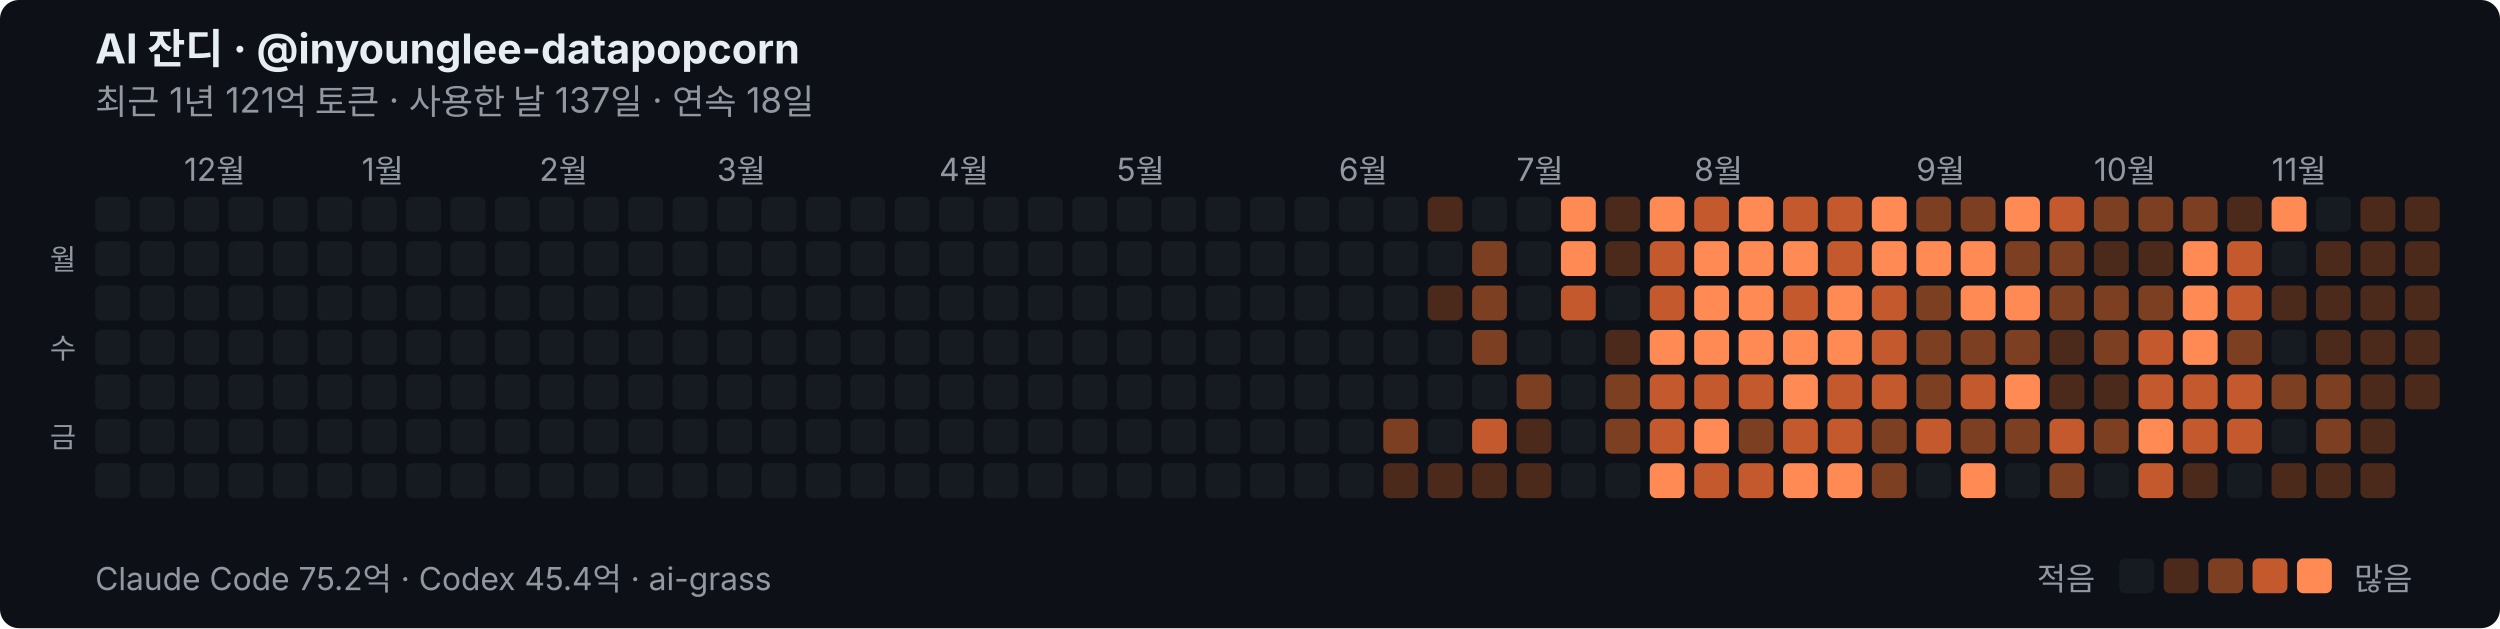
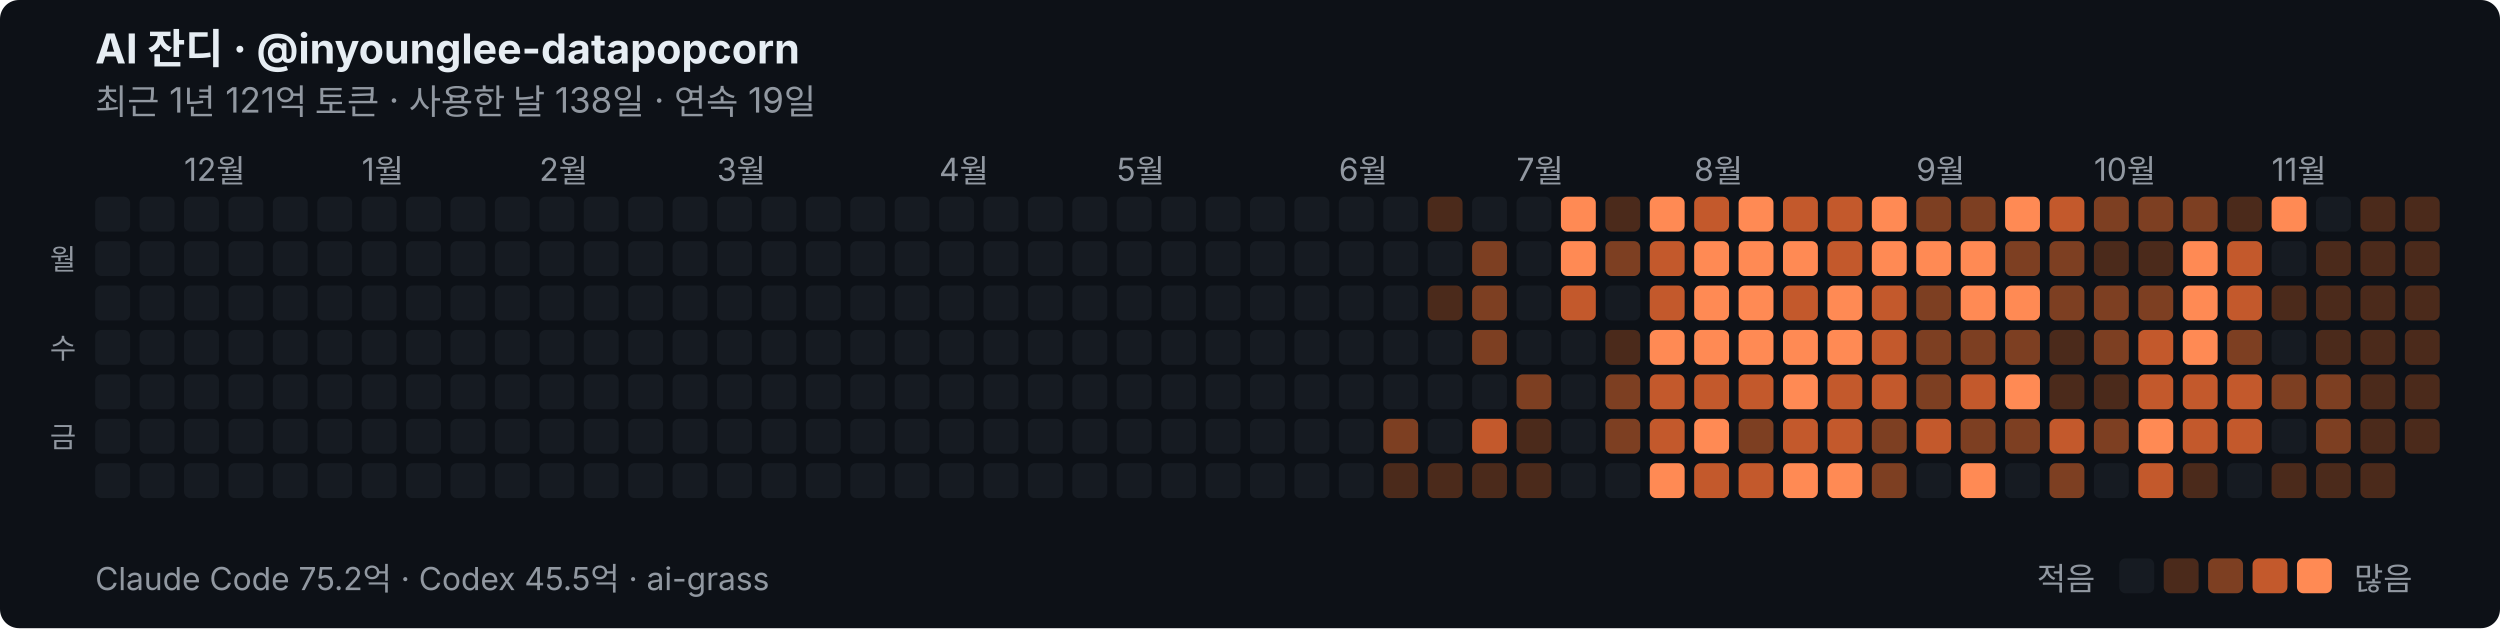
- <svg xmlns="http://www.w3.org/2000/svg" width="788" height="198" viewBox="0 0 788 198" role="img" aria-label="AI 잔디 · @inyounglee-datapopcorn 최근 1년 121억 토큰 · 사용한 날 137일 · 연속 18일">
+ <svg xmlns="http://www.w3.org/2000/svg" width="788" height="198" viewBox="0 0 788 198" role="img" aria-label="AI 잔디 · @inyounglee-datapopcorn 최근 1년 121억 토큰 · 사용한 날 138일 · 연속 19일">
  <rect width="788" height="198" rx="6" fill="#0d1117" />
  <g font-family="-apple-system,BlinkMacSystemFont,'Segoe UI','Apple SD Gothic Neo','Malgun Gothic',sans-serif">
    <text x="30" y="20" font-size="13" font-weight="700" fill="#e6edf3">AI 잔디 · @inyounglee-datapopcorn</text>
-     <text x="30" y="36" font-size="11" fill="#9198a1">최근 1년 121억 토큰 · 사용한 날 137일 · 연속 18일</text>
+     <text x="30" y="36" font-size="11" fill="#9198a1">최근 1년 121억 토큰 · 사용한 날 138일 · 연속 19일</text>
    <text x="58" y="57" font-size="10" fill="#9198a1">12월</text>
    <text x="114" y="57" font-size="10" fill="#9198a1">1월</text>
    <text x="170" y="57" font-size="10" fill="#9198a1">2월</text>
    <text x="226" y="57" font-size="10" fill="#9198a1">3월</text>
    <text x="296" y="57" font-size="10" fill="#9198a1">4월</text>
    <text x="352" y="57" font-size="10" fill="#9198a1">5월</text>
    <text x="422" y="57" font-size="10" fill="#9198a1">6월</text>
    <text x="478" y="57" font-size="10" fill="#9198a1">7월</text>
    <text x="534" y="57" font-size="10" fill="#9198a1">8월</text>
    <text x="604" y="57" font-size="10" fill="#9198a1">9월</text>
    <text x="660" y="57" font-size="10" fill="#9198a1">10월</text>
    <text x="716" y="57" font-size="10" fill="#9198a1">11월</text>
    <text x="24" y="85" font-size="9" text-anchor="end" fill="#9198a1">월</text>
    <text x="24" y="113" font-size="9" text-anchor="end" fill="#9198a1">수</text>
    <text x="24" y="141" font-size="9" text-anchor="end" fill="#9198a1">금</text>
    <rect x="30" y="62" width="11" height="11" rx="2" fill="#161b22" />
    <rect x="30" y="76" width="11" height="11" rx="2" fill="#161b22" />
    <rect x="30" y="90" width="11" height="11" rx="2" fill="#161b22" />
    <rect x="30" y="104" width="11" height="11" rx="2" fill="#161b22" />
    <rect x="30" y="118" width="11" height="11" rx="2" fill="#161b22" />
    <rect x="30" y="132" width="11" height="11" rx="2" fill="#161b22" />
    <rect x="30" y="146" width="11" height="11" rx="2" fill="#161b22" />
    <rect x="44" y="62" width="11" height="11" rx="2" fill="#161b22" />
    <rect x="44" y="76" width="11" height="11" rx="2" fill="#161b22" />
    <rect x="44" y="90" width="11" height="11" rx="2" fill="#161b22" />
    <rect x="44" y="104" width="11" height="11" rx="2" fill="#161b22" />
    <rect x="44" y="118" width="11" height="11" rx="2" fill="#161b22" />
    <rect x="44" y="132" width="11" height="11" rx="2" fill="#161b22" />
    <rect x="44" y="146" width="11" height="11" rx="2" fill="#161b22" />
    <rect x="58" y="62" width="11" height="11" rx="2" fill="#161b22" />
    <rect x="58" y="76" width="11" height="11" rx="2" fill="#161b22" />
    <rect x="58" y="90" width="11" height="11" rx="2" fill="#161b22" />
    <rect x="58" y="104" width="11" height="11" rx="2" fill="#161b22" />
    <rect x="58" y="118" width="11" height="11" rx="2" fill="#161b22" />
    <rect x="58" y="132" width="11" height="11" rx="2" fill="#161b22" />
    <rect x="58" y="146" width="11" height="11" rx="2" fill="#161b22" />
    <rect x="72" y="62" width="11" height="11" rx="2" fill="#161b22" />
    <rect x="72" y="76" width="11" height="11" rx="2" fill="#161b22" />
    <rect x="72" y="90" width="11" height="11" rx="2" fill="#161b22" />
    <rect x="72" y="104" width="11" height="11" rx="2" fill="#161b22" />
    <rect x="72" y="118" width="11" height="11" rx="2" fill="#161b22" />
    <rect x="72" y="132" width="11" height="11" rx="2" fill="#161b22" />
    <rect x="72" y="146" width="11" height="11" rx="2" fill="#161b22" />
    <rect x="86" y="62" width="11" height="11" rx="2" fill="#161b22" />
    <rect x="86" y="76" width="11" height="11" rx="2" fill="#161b22" />
    <rect x="86" y="90" width="11" height="11" rx="2" fill="#161b22" />
    <rect x="86" y="104" width="11" height="11" rx="2" fill="#161b22" />
    <rect x="86" y="118" width="11" height="11" rx="2" fill="#161b22" />
    <rect x="86" y="132" width="11" height="11" rx="2" fill="#161b22" />
    <rect x="86" y="146" width="11" height="11" rx="2" fill="#161b22" />
    <rect x="100" y="62" width="11" height="11" rx="2" fill="#161b22" />
    <rect x="100" y="76" width="11" height="11" rx="2" fill="#161b22" />
    <rect x="100" y="90" width="11" height="11" rx="2" fill="#161b22" />
    <rect x="100" y="104" width="11" height="11" rx="2" fill="#161b22" />
    <rect x="100" y="118" width="11" height="11" rx="2" fill="#161b22" />
    <rect x="100" y="132" width="11" height="11" rx="2" fill="#161b22" />
    <rect x="100" y="146" width="11" height="11" rx="2" fill="#161b22" />
    <rect x="114" y="62" width="11" height="11" rx="2" fill="#161b22" />
    <rect x="114" y="76" width="11" height="11" rx="2" fill="#161b22" />
    <rect x="114" y="90" width="11" height="11" rx="2" fill="#161b22" />
    <rect x="114" y="104" width="11" height="11" rx="2" fill="#161b22" />
    <rect x="114" y="118" width="11" height="11" rx="2" fill="#161b22" />
    <rect x="114" y="132" width="11" height="11" rx="2" fill="#161b22" />
    <rect x="114" y="146" width="11" height="11" rx="2" fill="#161b22" />
    <rect x="128" y="62" width="11" height="11" rx="2" fill="#161b22" />
    <rect x="128" y="76" width="11" height="11" rx="2" fill="#161b22" />
    <rect x="128" y="90" width="11" height="11" rx="2" fill="#161b22" />
    <rect x="128" y="104" width="11" height="11" rx="2" fill="#161b22" />
    <rect x="128" y="118" width="11" height="11" rx="2" fill="#161b22" />
    <rect x="128" y="132" width="11" height="11" rx="2" fill="#161b22" />
    <rect x="128" y="146" width="11" height="11" rx="2" fill="#161b22" />
    <rect x="142" y="62" width="11" height="11" rx="2" fill="#161b22" />
    <rect x="142" y="76" width="11" height="11" rx="2" fill="#161b22" />
    <rect x="142" y="90" width="11" height="11" rx="2" fill="#161b22" />
    <rect x="142" y="104" width="11" height="11" rx="2" fill="#161b22" />
    <rect x="142" y="118" width="11" height="11" rx="2" fill="#161b22" />
    <rect x="142" y="132" width="11" height="11" rx="2" fill="#161b22" />
    <rect x="142" y="146" width="11" height="11" rx="2" fill="#161b22" />
    <rect x="156" y="62" width="11" height="11" rx="2" fill="#161b22" />
    <rect x="156" y="76" width="11" height="11" rx="2" fill="#161b22" />
    <rect x="156" y="90" width="11" height="11" rx="2" fill="#161b22" />
    <rect x="156" y="104" width="11" height="11" rx="2" fill="#161b22" />
    <rect x="156" y="118" width="11" height="11" rx="2" fill="#161b22" />
    <rect x="156" y="132" width="11" height="11" rx="2" fill="#161b22" />
    <rect x="156" y="146" width="11" height="11" rx="2" fill="#161b22" />
    <rect x="170" y="62" width="11" height="11" rx="2" fill="#161b22" />
    <rect x="170" y="76" width="11" height="11" rx="2" fill="#161b22" />
    <rect x="170" y="90" width="11" height="11" rx="2" fill="#161b22" />
    <rect x="170" y="104" width="11" height="11" rx="2" fill="#161b22" />
    <rect x="170" y="118" width="11" height="11" rx="2" fill="#161b22" />
    <rect x="170" y="132" width="11" height="11" rx="2" fill="#161b22" />
    <rect x="170" y="146" width="11" height="11" rx="2" fill="#161b22" />
    <rect x="184" y="62" width="11" height="11" rx="2" fill="#161b22" />
    <rect x="184" y="76" width="11" height="11" rx="2" fill="#161b22" />
    <rect x="184" y="90" width="11" height="11" rx="2" fill="#161b22" />
    <rect x="184" y="104" width="11" height="11" rx="2" fill="#161b22" />
    <rect x="184" y="118" width="11" height="11" rx="2" fill="#161b22" />
    <rect x="184" y="132" width="11" height="11" rx="2" fill="#161b22" />
    <rect x="184" y="146" width="11" height="11" rx="2" fill="#161b22" />
    <rect x="198" y="62" width="11" height="11" rx="2" fill="#161b22" />
    <rect x="198" y="76" width="11" height="11" rx="2" fill="#161b22" />
    <rect x="198" y="90" width="11" height="11" rx="2" fill="#161b22" />
    <rect x="198" y="104" width="11" height="11" rx="2" fill="#161b22" />
    <rect x="198" y="118" width="11" height="11" rx="2" fill="#161b22" />
    <rect x="198" y="132" width="11" height="11" rx="2" fill="#161b22" />
    <rect x="198" y="146" width="11" height="11" rx="2" fill="#161b22" />
    <rect x="212" y="62" width="11" height="11" rx="2" fill="#161b22" />
    <rect x="212" y="76" width="11" height="11" rx="2" fill="#161b22" />
    <rect x="212" y="90" width="11" height="11" rx="2" fill="#161b22" />
    <rect x="212" y="104" width="11" height="11" rx="2" fill="#161b22" />
    <rect x="212" y="118" width="11" height="11" rx="2" fill="#161b22" />
    <rect x="212" y="132" width="11" height="11" rx="2" fill="#161b22" />
    <rect x="212" y="146" width="11" height="11" rx="2" fill="#161b22" />
    <rect x="226" y="62" width="11" height="11" rx="2" fill="#161b22" />
    <rect x="226" y="76" width="11" height="11" rx="2" fill="#161b22" />
    <rect x="226" y="90" width="11" height="11" rx="2" fill="#161b22" />
    <rect x="226" y="104" width="11" height="11" rx="2" fill="#161b22" />
    <rect x="226" y="118" width="11" height="11" rx="2" fill="#161b22" />
    <rect x="226" y="132" width="11" height="11" rx="2" fill="#161b22" />
    <rect x="226" y="146" width="11" height="11" rx="2" fill="#161b22" />
    <rect x="240" y="62" width="11" height="11" rx="2" fill="#161b22" />
    <rect x="240" y="76" width="11" height="11" rx="2" fill="#161b22" />
    <rect x="240" y="90" width="11" height="11" rx="2" fill="#161b22" />
    <rect x="240" y="104" width="11" height="11" rx="2" fill="#161b22" />
    <rect x="240" y="118" width="11" height="11" rx="2" fill="#161b22" />
    <rect x="240" y="132" width="11" height="11" rx="2" fill="#161b22" />
    <rect x="240" y="146" width="11" height="11" rx="2" fill="#161b22" />
    <rect x="254" y="62" width="11" height="11" rx="2" fill="#161b22" />
    <rect x="254" y="76" width="11" height="11" rx="2" fill="#161b22" />
    <rect x="254" y="90" width="11" height="11" rx="2" fill="#161b22" />
    <rect x="254" y="104" width="11" height="11" rx="2" fill="#161b22" />
    <rect x="254" y="118" width="11" height="11" rx="2" fill="#161b22" />
    <rect x="254" y="132" width="11" height="11" rx="2" fill="#161b22" />
    <rect x="254" y="146" width="11" height="11" rx="2" fill="#161b22" />
    <rect x="268" y="62" width="11" height="11" rx="2" fill="#161b22" />
    <rect x="268" y="76" width="11" height="11" rx="2" fill="#161b22" />
    <rect x="268" y="90" width="11" height="11" rx="2" fill="#161b22" />
    <rect x="268" y="104" width="11" height="11" rx="2" fill="#161b22" />
    <rect x="268" y="118" width="11" height="11" rx="2" fill="#161b22" />
    <rect x="268" y="132" width="11" height="11" rx="2" fill="#161b22" />
    <rect x="268" y="146" width="11" height="11" rx="2" fill="#161b22" />
    <rect x="282" y="62" width="11" height="11" rx="2" fill="#161b22" />
    <rect x="282" y="76" width="11" height="11" rx="2" fill="#161b22" />
    <rect x="282" y="90" width="11" height="11" rx="2" fill="#161b22" />
    <rect x="282" y="104" width="11" height="11" rx="2" fill="#161b22" />
    <rect x="282" y="118" width="11" height="11" rx="2" fill="#161b22" />
    <rect x="282" y="132" width="11" height="11" rx="2" fill="#161b22" />
    <rect x="282" y="146" width="11" height="11" rx="2" fill="#161b22" />
    <rect x="296" y="62" width="11" height="11" rx="2" fill="#161b22" />
    <rect x="296" y="76" width="11" height="11" rx="2" fill="#161b22" />
    <rect x="296" y="90" width="11" height="11" rx="2" fill="#161b22" />
    <rect x="296" y="104" width="11" height="11" rx="2" fill="#161b22" />
    <rect x="296" y="118" width="11" height="11" rx="2" fill="#161b22" />
    <rect x="296" y="132" width="11" height="11" rx="2" fill="#161b22" />
    <rect x="296" y="146" width="11" height="11" rx="2" fill="#161b22" />
    <rect x="310" y="62" width="11" height="11" rx="2" fill="#161b22" />
    <rect x="310" y="76" width="11" height="11" rx="2" fill="#161b22" />
    <rect x="310" y="90" width="11" height="11" rx="2" fill="#161b22" />
    <rect x="310" y="104" width="11" height="11" rx="2" fill="#161b22" />
    <rect x="310" y="118" width="11" height="11" rx="2" fill="#161b22" />
    <rect x="310" y="132" width="11" height="11" rx="2" fill="#161b22" />
    <rect x="310" y="146" width="11" height="11" rx="2" fill="#161b22" />
    <rect x="324" y="62" width="11" height="11" rx="2" fill="#161b22" />
    <rect x="324" y="76" width="11" height="11" rx="2" fill="#161b22" />
    <rect x="324" y="90" width="11" height="11" rx="2" fill="#161b22" />
    <rect x="324" y="104" width="11" height="11" rx="2" fill="#161b22" />
    <rect x="324" y="118" width="11" height="11" rx="2" fill="#161b22" />
    <rect x="324" y="132" width="11" height="11" rx="2" fill="#161b22" />
    <rect x="324" y="146" width="11" height="11" rx="2" fill="#161b22" />
    <rect x="338" y="62" width="11" height="11" rx="2" fill="#161b22" />
    <rect x="338" y="76" width="11" height="11" rx="2" fill="#161b22" />
    <rect x="338" y="90" width="11" height="11" rx="2" fill="#161b22" />
    <rect x="338" y="104" width="11" height="11" rx="2" fill="#161b22" />
    <rect x="338" y="118" width="11" height="11" rx="2" fill="#161b22" />
    <rect x="338" y="132" width="11" height="11" rx="2" fill="#161b22" />
    <rect x="338" y="146" width="11" height="11" rx="2" fill="#161b22" />
    <rect x="352" y="62" width="11" height="11" rx="2" fill="#161b22" />
    <rect x="352" y="76" width="11" height="11" rx="2" fill="#161b22" />
    <rect x="352" y="90" width="11" height="11" rx="2" fill="#161b22" />
    <rect x="352" y="104" width="11" height="11" rx="2" fill="#161b22" />
    <rect x="352" y="118" width="11" height="11" rx="2" fill="#161b22" />
    <rect x="352" y="132" width="11" height="11" rx="2" fill="#161b22" />
    <rect x="352" y="146" width="11" height="11" rx="2" fill="#161b22" />
    <rect x="366" y="62" width="11" height="11" rx="2" fill="#161b22" />
    <rect x="366" y="76" width="11" height="11" rx="2" fill="#161b22" />
    <rect x="366" y="90" width="11" height="11" rx="2" fill="#161b22" />
    <rect x="366" y="104" width="11" height="11" rx="2" fill="#161b22" />
    <rect x="366" y="118" width="11" height="11" rx="2" fill="#161b22" />
    <rect x="366" y="132" width="11" height="11" rx="2" fill="#161b22" />
    <rect x="366" y="146" width="11" height="11" rx="2" fill="#161b22" />
    <rect x="380" y="62" width="11" height="11" rx="2" fill="#161b22" />
    <rect x="380" y="76" width="11" height="11" rx="2" fill="#161b22" />
    <rect x="380" y="90" width="11" height="11" rx="2" fill="#161b22" />
    <rect x="380" y="104" width="11" height="11" rx="2" fill="#161b22" />
    <rect x="380" y="118" width="11" height="11" rx="2" fill="#161b22" />
    <rect x="380" y="132" width="11" height="11" rx="2" fill="#161b22" />
    <rect x="380" y="146" width="11" height="11" rx="2" fill="#161b22" />
    <rect x="394" y="62" width="11" height="11" rx="2" fill="#161b22" />
    <rect x="394" y="76" width="11" height="11" rx="2" fill="#161b22" />
    <rect x="394" y="90" width="11" height="11" rx="2" fill="#161b22" />
    <rect x="394" y="104" width="11" height="11" rx="2" fill="#161b22" />
    <rect x="394" y="118" width="11" height="11" rx="2" fill="#161b22" />
    <rect x="394" y="132" width="11" height="11" rx="2" fill="#161b22" />
    <rect x="394" y="146" width="11" height="11" rx="2" fill="#161b22" />
    <rect x="408" y="62" width="11" height="11" rx="2" fill="#161b22" />
    <rect x="408" y="76" width="11" height="11" rx="2" fill="#161b22" />
    <rect x="408" y="90" width="11" height="11" rx="2" fill="#161b22" />
    <rect x="408" y="104" width="11" height="11" rx="2" fill="#161b22" />
    <rect x="408" y="118" width="11" height="11" rx="2" fill="#161b22" />
    <rect x="408" y="132" width="11" height="11" rx="2" fill="#161b22" />
    <rect x="408" y="146" width="11" height="11" rx="2" fill="#161b22" />
    <rect x="422" y="62" width="11" height="11" rx="2" fill="#161b22" />
    <rect x="422" y="76" width="11" height="11" rx="2" fill="#161b22" />
    <rect x="422" y="90" width="11" height="11" rx="2" fill="#161b22" />
    <rect x="422" y="104" width="11" height="11" rx="2" fill="#161b22" />
    <rect x="422" y="118" width="11" height="11" rx="2" fill="#161b22" />
    <rect x="422" y="132" width="11" height="11" rx="2" fill="#161b22" />
    <rect x="422" y="146" width="11" height="11" rx="2" fill="#161b22" />
    <rect x="436" y="62" width="11" height="11" rx="2" fill="#161b22" />
    <rect x="436" y="76" width="11" height="11" rx="2" fill="#161b22" />
    <rect x="436" y="90" width="11" height="11" rx="2" fill="#161b22" />
    <rect x="436" y="104" width="11" height="11" rx="2" fill="#161b22" />
    <rect x="436" y="118" width="11" height="11" rx="2" fill="#161b22" />
    <rect x="436" y="132" width="11" height="11" rx="2" fill="#7d3f22" />
    <rect x="436" y="146" width="11" height="11" rx="2" fill="#4b2a1b" />
    <rect x="450" y="62" width="11" height="11" rx="2" fill="#4b2a1b" />
    <rect x="450" y="76" width="11" height="11" rx="2" fill="#161b22" />
    <rect x="450" y="90" width="11" height="11" rx="2" fill="#4b2a1b" />
    <rect x="450" y="104" width="11" height="11" rx="2" fill="#161b22" />
    <rect x="450" y="118" width="11" height="11" rx="2" fill="#161b22" />
    <rect x="450" y="132" width="11" height="11" rx="2" fill="#161b22" />
    <rect x="450" y="146" width="11" height="11" rx="2" fill="#4b2a1b" />
    <rect x="464" y="62" width="11" height="11" rx="2" fill="#161b22" />
    <rect x="464" y="76" width="11" height="11" rx="2" fill="#7d3f22" />
    <rect x="464" y="90" width="11" height="11" rx="2" fill="#7d3f22" />
    <rect x="464" y="104" width="11" height="11" rx="2" fill="#7d3f22" />
    <rect x="464" y="118" width="11" height="11" rx="2" fill="#161b22" />
    <rect x="464" y="132" width="11" height="11" rx="2" fill="#c3592c" />
    <rect x="464" y="146" width="11" height="11" rx="2" fill="#4b2a1b" />
    <rect x="478" y="62" width="11" height="11" rx="2" fill="#161b22" />
    <rect x="478" y="76" width="11" height="11" rx="2" fill="#161b22" />
    <rect x="478" y="90" width="11" height="11" rx="2" fill="#161b22" />
    <rect x="478" y="104" width="11" height="11" rx="2" fill="#161b22" />
    <rect x="478" y="118" width="11" height="11" rx="2" fill="#7d3f22" />
    <rect x="478" y="132" width="11" height="11" rx="2" fill="#4b2a1b" />
    <rect x="478" y="146" width="11" height="11" rx="2" fill="#4b2a1b" />
    <rect x="492" y="62" width="11" height="11" rx="2" fill="#ff8a54" />
    <rect x="492" y="76" width="11" height="11" rx="2" fill="#ff8a54" />
    <rect x="492" y="90" width="11" height="11" rx="2" fill="#c3592c" />
    <rect x="492" y="104" width="11" height="11" rx="2" fill="#161b22" />
    <rect x="492" y="118" width="11" height="11" rx="2" fill="#161b22" />
    <rect x="492" y="132" width="11" height="11" rx="2" fill="#161b22" />
    <rect x="492" y="146" width="11" height="11" rx="2" fill="#161b22" />
    <rect x="506" y="62" width="11" height="11" rx="2" fill="#4b2a1b" />
-     <rect x="506" y="76" width="11" height="11" rx="2" fill="#4b2a1b" />
+     <rect x="506" y="76" width="11" height="11" rx="2" fill="#7d3f22" />
    <rect x="506" y="90" width="11" height="11" rx="2" fill="#161b22" />
    <rect x="506" y="104" width="11" height="11" rx="2" fill="#4b2a1b" />
    <rect x="506" y="118" width="11" height="11" rx="2" fill="#7d3f22" />
    <rect x="506" y="132" width="11" height="11" rx="2" fill="#7d3f22" />
    <rect x="506" y="146" width="11" height="11" rx="2" fill="#161b22" />
    <rect x="520" y="62" width="11" height="11" rx="2" fill="#ff8a54" />
    <rect x="520" y="76" width="11" height="11" rx="2" fill="#c3592c" />
    <rect x="520" y="90" width="11" height="11" rx="2" fill="#c3592c" />
    <rect x="520" y="104" width="11" height="11" rx="2" fill="#ff8a54" />
    <rect x="520" y="118" width="11" height="11" rx="2" fill="#c3592c" />
    <rect x="520" y="132" width="11" height="11" rx="2" fill="#c3592c" />
    <rect x="520" y="146" width="11" height="11" rx="2" fill="#ff8a54" />
    <rect x="534" y="62" width="11" height="11" rx="2" fill="#c3592c" />
    <rect x="534" y="76" width="11" height="11" rx="2" fill="#ff8a54" />
    <rect x="534" y="90" width="11" height="11" rx="2" fill="#ff8a54" />
    <rect x="534" y="104" width="11" height="11" rx="2" fill="#ff8a54" />
    <rect x="534" y="118" width="11" height="11" rx="2" fill="#c3592c" />
    <rect x="534" y="132" width="11" height="11" rx="2" fill="#ff8a54" />
    <rect x="534" y="146" width="11" height="11" rx="2" fill="#c3592c" />
    <rect x="548" y="62" width="11" height="11" rx="2" fill="#ff8a54" />
    <rect x="548" y="76" width="11" height="11" rx="2" fill="#ff8a54" />
    <rect x="548" y="90" width="11" height="11" rx="2" fill="#ff8a54" />
    <rect x="548" y="104" width="11" height="11" rx="2" fill="#ff8a54" />
    <rect x="548" y="118" width="11" height="11" rx="2" fill="#c3592c" />
    <rect x="548" y="132" width="11" height="11" rx="2" fill="#7d3f22" />
    <rect x="548" y="146" width="11" height="11" rx="2" fill="#c3592c" />
    <rect x="562" y="62" width="11" height="11" rx="2" fill="#c3592c" />
    <rect x="562" y="76" width="11" height="11" rx="2" fill="#ff8a54" />
    <rect x="562" y="90" width="11" height="11" rx="2" fill="#c3592c" />
    <rect x="562" y="104" width="11" height="11" rx="2" fill="#ff8a54" />
    <rect x="562" y="118" width="11" height="11" rx="2" fill="#ff8a54" />
    <rect x="562" y="132" width="11" height="11" rx="2" fill="#c3592c" />
    <rect x="562" y="146" width="11" height="11" rx="2" fill="#ff8a54" />
    <rect x="576" y="62" width="11" height="11" rx="2" fill="#c3592c" />
    <rect x="576" y="76" width="11" height="11" rx="2" fill="#c3592c" />
    <rect x="576" y="90" width="11" height="11" rx="2" fill="#ff8a54" />
    <rect x="576" y="104" width="11" height="11" rx="2" fill="#ff8a54" />
    <rect x="576" y="118" width="11" height="11" rx="2" fill="#c3592c" />
    <rect x="576" y="132" width="11" height="11" rx="2" fill="#c3592c" />
    <rect x="576" y="146" width="11" height="11" rx="2" fill="#ff8a54" />
    <rect x="590" y="62" width="11" height="11" rx="2" fill="#ff8a54" />
    <rect x="590" y="76" width="11" height="11" rx="2" fill="#ff8a54" />
    <rect x="590" y="90" width="11" height="11" rx="2" fill="#c3592c" />
    <rect x="590" y="104" width="11" height="11" rx="2" fill="#c3592c" />
    <rect x="590" y="118" width="11" height="11" rx="2" fill="#c3592c" />
    <rect x="590" y="132" width="11" height="11" rx="2" fill="#7d3f22" />
    <rect x="590" y="146" width="11" height="11" rx="2" fill="#7d3f22" />
    <rect x="604" y="62" width="11" height="11" rx="2" fill="#7d3f22" />
    <rect x="604" y="76" width="11" height="11" rx="2" fill="#ff8a54" />
    <rect x="604" y="90" width="11" height="11" rx="2" fill="#7d3f22" />
    <rect x="604" y="104" width="11" height="11" rx="2" fill="#7d3f22" />
    <rect x="604" y="118" width="11" height="11" rx="2" fill="#7d3f22" />
    <rect x="604" y="132" width="11" height="11" rx="2" fill="#c3592c" />
    <rect x="604" y="146" width="11" height="11" rx="2" fill="#161b22" />
    <rect x="618" y="62" width="11" height="11" rx="2" fill="#7d3f22" />
    <rect x="618" y="76" width="11" height="11" rx="2" fill="#ff8a54" />
    <rect x="618" y="90" width="11" height="11" rx="2" fill="#ff8a54" />
    <rect x="618" y="104" width="11" height="11" rx="2" fill="#7d3f22" />
    <rect x="618" y="118" width="11" height="11" rx="2" fill="#c3592c" />
    <rect x="618" y="132" width="11" height="11" rx="2" fill="#7d3f22" />
    <rect x="618" y="146" width="11" height="11" rx="2" fill="#ff8a54" />
    <rect x="632" y="62" width="11" height="11" rx="2" fill="#ff8a54" />
    <rect x="632" y="76" width="11" height="11" rx="2" fill="#7d3f22" />
    <rect x="632" y="90" width="11" height="11" rx="2" fill="#ff8a54" />
    <rect x="632" y="104" width="11" height="11" rx="2" fill="#7d3f22" />
    <rect x="632" y="118" width="11" height="11" rx="2" fill="#ff8a54" />
    <rect x="632" y="132" width="11" height="11" rx="2" fill="#7d3f22" />
    <rect x="632" y="146" width="11" height="11" rx="2" fill="#161b22" />
    <rect x="646" y="62" width="11" height="11" rx="2" fill="#c3592c" />
    <rect x="646" y="76" width="11" height="11" rx="2" fill="#7d3f22" />
    <rect x="646" y="90" width="11" height="11" rx="2" fill="#7d3f22" />
    <rect x="646" y="104" width="11" height="11" rx="2" fill="#4b2a1b" />
    <rect x="646" y="118" width="11" height="11" rx="2" fill="#4b2a1b" />
    <rect x="646" y="132" width="11" height="11" rx="2" fill="#c3592c" />
    <rect x="646" y="146" width="11" height="11" rx="2" fill="#7d3f22" />
    <rect x="660" y="62" width="11" height="11" rx="2" fill="#7d3f22" />
    <rect x="660" y="76" width="11" height="11" rx="2" fill="#4b2a1b" />
    <rect x="660" y="90" width="11" height="11" rx="2" fill="#7d3f22" />
    <rect x="660" y="104" width="11" height="11" rx="2" fill="#7d3f22" />
    <rect x="660" y="118" width="11" height="11" rx="2" fill="#4b2a1b" />
    <rect x="660" y="132" width="11" height="11" rx="2" fill="#7d3f22" />
    <rect x="660" y="146" width="11" height="11" rx="2" fill="#161b22" />
    <rect x="674" y="62" width="11" height="11" rx="2" fill="#7d3f22" />
    <rect x="674" y="76" width="11" height="11" rx="2" fill="#4b2a1b" />
    <rect x="674" y="90" width="11" height="11" rx="2" fill="#7d3f22" />
    <rect x="674" y="104" width="11" height="11" rx="2" fill="#c3592c" />
    <rect x="674" y="118" width="11" height="11" rx="2" fill="#c3592c" />
    <rect x="674" y="132" width="11" height="11" rx="2" fill="#ff8a54" />
    <rect x="674" y="146" width="11" height="11" rx="2" fill="#c3592c" />
    <rect x="688" y="62" width="11" height="11" rx="2" fill="#7d3f22" />
    <rect x="688" y="76" width="11" height="11" rx="2" fill="#ff8a54" />
    <rect x="688" y="90" width="11" height="11" rx="2" fill="#ff8a54" />
    <rect x="688" y="104" width="11" height="11" rx="2" fill="#ff8a54" />
    <rect x="688" y="118" width="11" height="11" rx="2" fill="#c3592c" />
    <rect x="688" y="132" width="11" height="11" rx="2" fill="#c3592c" />
    <rect x="688" y="146" width="11" height="11" rx="2" fill="#4b2a1b" />
    <rect x="702" y="62" width="11" height="11" rx="2" fill="#4b2a1b" />
    <rect x="702" y="76" width="11" height="11" rx="2" fill="#c3592c" />
    <rect x="702" y="90" width="11" height="11" rx="2" fill="#c3592c" />
    <rect x="702" y="104" width="11" height="11" rx="2" fill="#7d3f22" />
    <rect x="702" y="118" width="11" height="11" rx="2" fill="#c3592c" />
    <rect x="702" y="132" width="11" height="11" rx="2" fill="#c3592c" />
    <rect x="702" y="146" width="11" height="11" rx="2" fill="#161b22" />
    <rect x="716" y="62" width="11" height="11" rx="2" fill="#ff8a54" />
    <rect x="716" y="76" width="11" height="11" rx="2" fill="#161b22" />
    <rect x="716" y="90" width="11" height="11" rx="2" fill="#4b2a1b" />
    <rect x="716" y="104" width="11" height="11" rx="2" fill="#161b22" />
    <rect x="716" y="118" width="11" height="11" rx="2" fill="#7d3f22" />
    <rect x="716" y="132" width="11" height="11" rx="2" fill="#161b22" />
    <rect x="716" y="146" width="11" height="11" rx="2" fill="#4b2a1b" />
    <rect x="730" y="62" width="11" height="11" rx="2" fill="#161b22" />
    <rect x="730" y="76" width="11" height="11" rx="2" fill="#4b2a1b" />
    <rect x="730" y="90" width="11" height="11" rx="2" fill="#4b2a1b" />
    <rect x="730" y="104" width="11" height="11" rx="2" fill="#4b2a1b" />
    <rect x="730" y="118" width="11" height="11" rx="2" fill="#7d3f22" />
    <rect x="730" y="132" width="11" height="11" rx="2" fill="#7d3f22" />
    <rect x="730" y="146" width="11" height="11" rx="2" fill="#4b2a1b" />
    <rect x="744" y="62" width="11" height="11" rx="2" fill="#4b2a1b" />
    <rect x="744" y="76" width="11" height="11" rx="2" fill="#4b2a1b" />
    <rect x="744" y="90" width="11" height="11" rx="2" fill="#4b2a1b" />
    <rect x="744" y="104" width="11" height="11" rx="2" fill="#4b2a1b" />
    <rect x="744" y="118" width="11" height="11" rx="2" fill="#4b2a1b" />
    <rect x="744" y="132" width="11" height="11" rx="2" fill="#4b2a1b" />
    <rect x="744" y="146" width="11" height="11" rx="2" fill="#4b2a1b" />
    <rect x="758" y="62" width="11" height="11" rx="2" fill="#4b2a1b" />
    <rect x="758" y="76" width="11" height="11" rx="2" fill="#4b2a1b" />
    <rect x="758" y="90" width="11" height="11" rx="2" fill="#4b2a1b" />
    <rect x="758" y="104" width="11" height="11" rx="2" fill="#4b2a1b" />
    <rect x="758" y="118" width="11" height="11" rx="2" fill="#4b2a1b" />
-     <text x="30" y="186" font-size="10" fill="#9198a1">Claude Code 75.2억 · Codex 45.4억 · ai-grass</text>
+     <rect x="758" y="132" width="11" height="11" rx="2" fill="#4b2a1b" />
+     <text x="30" y="186" font-size="10" fill="#9198a1">Claude Code 75.2억 · Codex 45.5억 · ai-grass</text>
    <text x="642" y="186" font-size="10" fill="#9198a1">적음</text>
    <rect x="668" y="176" width="11" height="11" rx="2" fill="#161b22" />
    <rect x="682" y="176" width="11" height="11" rx="2" fill="#4b2a1b" />
    <rect x="696" y="176" width="11" height="11" rx="2" fill="#7d3f22" />
    <rect x="710" y="176" width="11" height="11" rx="2" fill="#c3592c" />
    <rect x="724" y="176" width="11" height="11" rx="2" fill="#ff8a54" />
    <text x="742" y="186" font-size="10" fill="#9198a1">많음</text>
  </g>
</svg>
